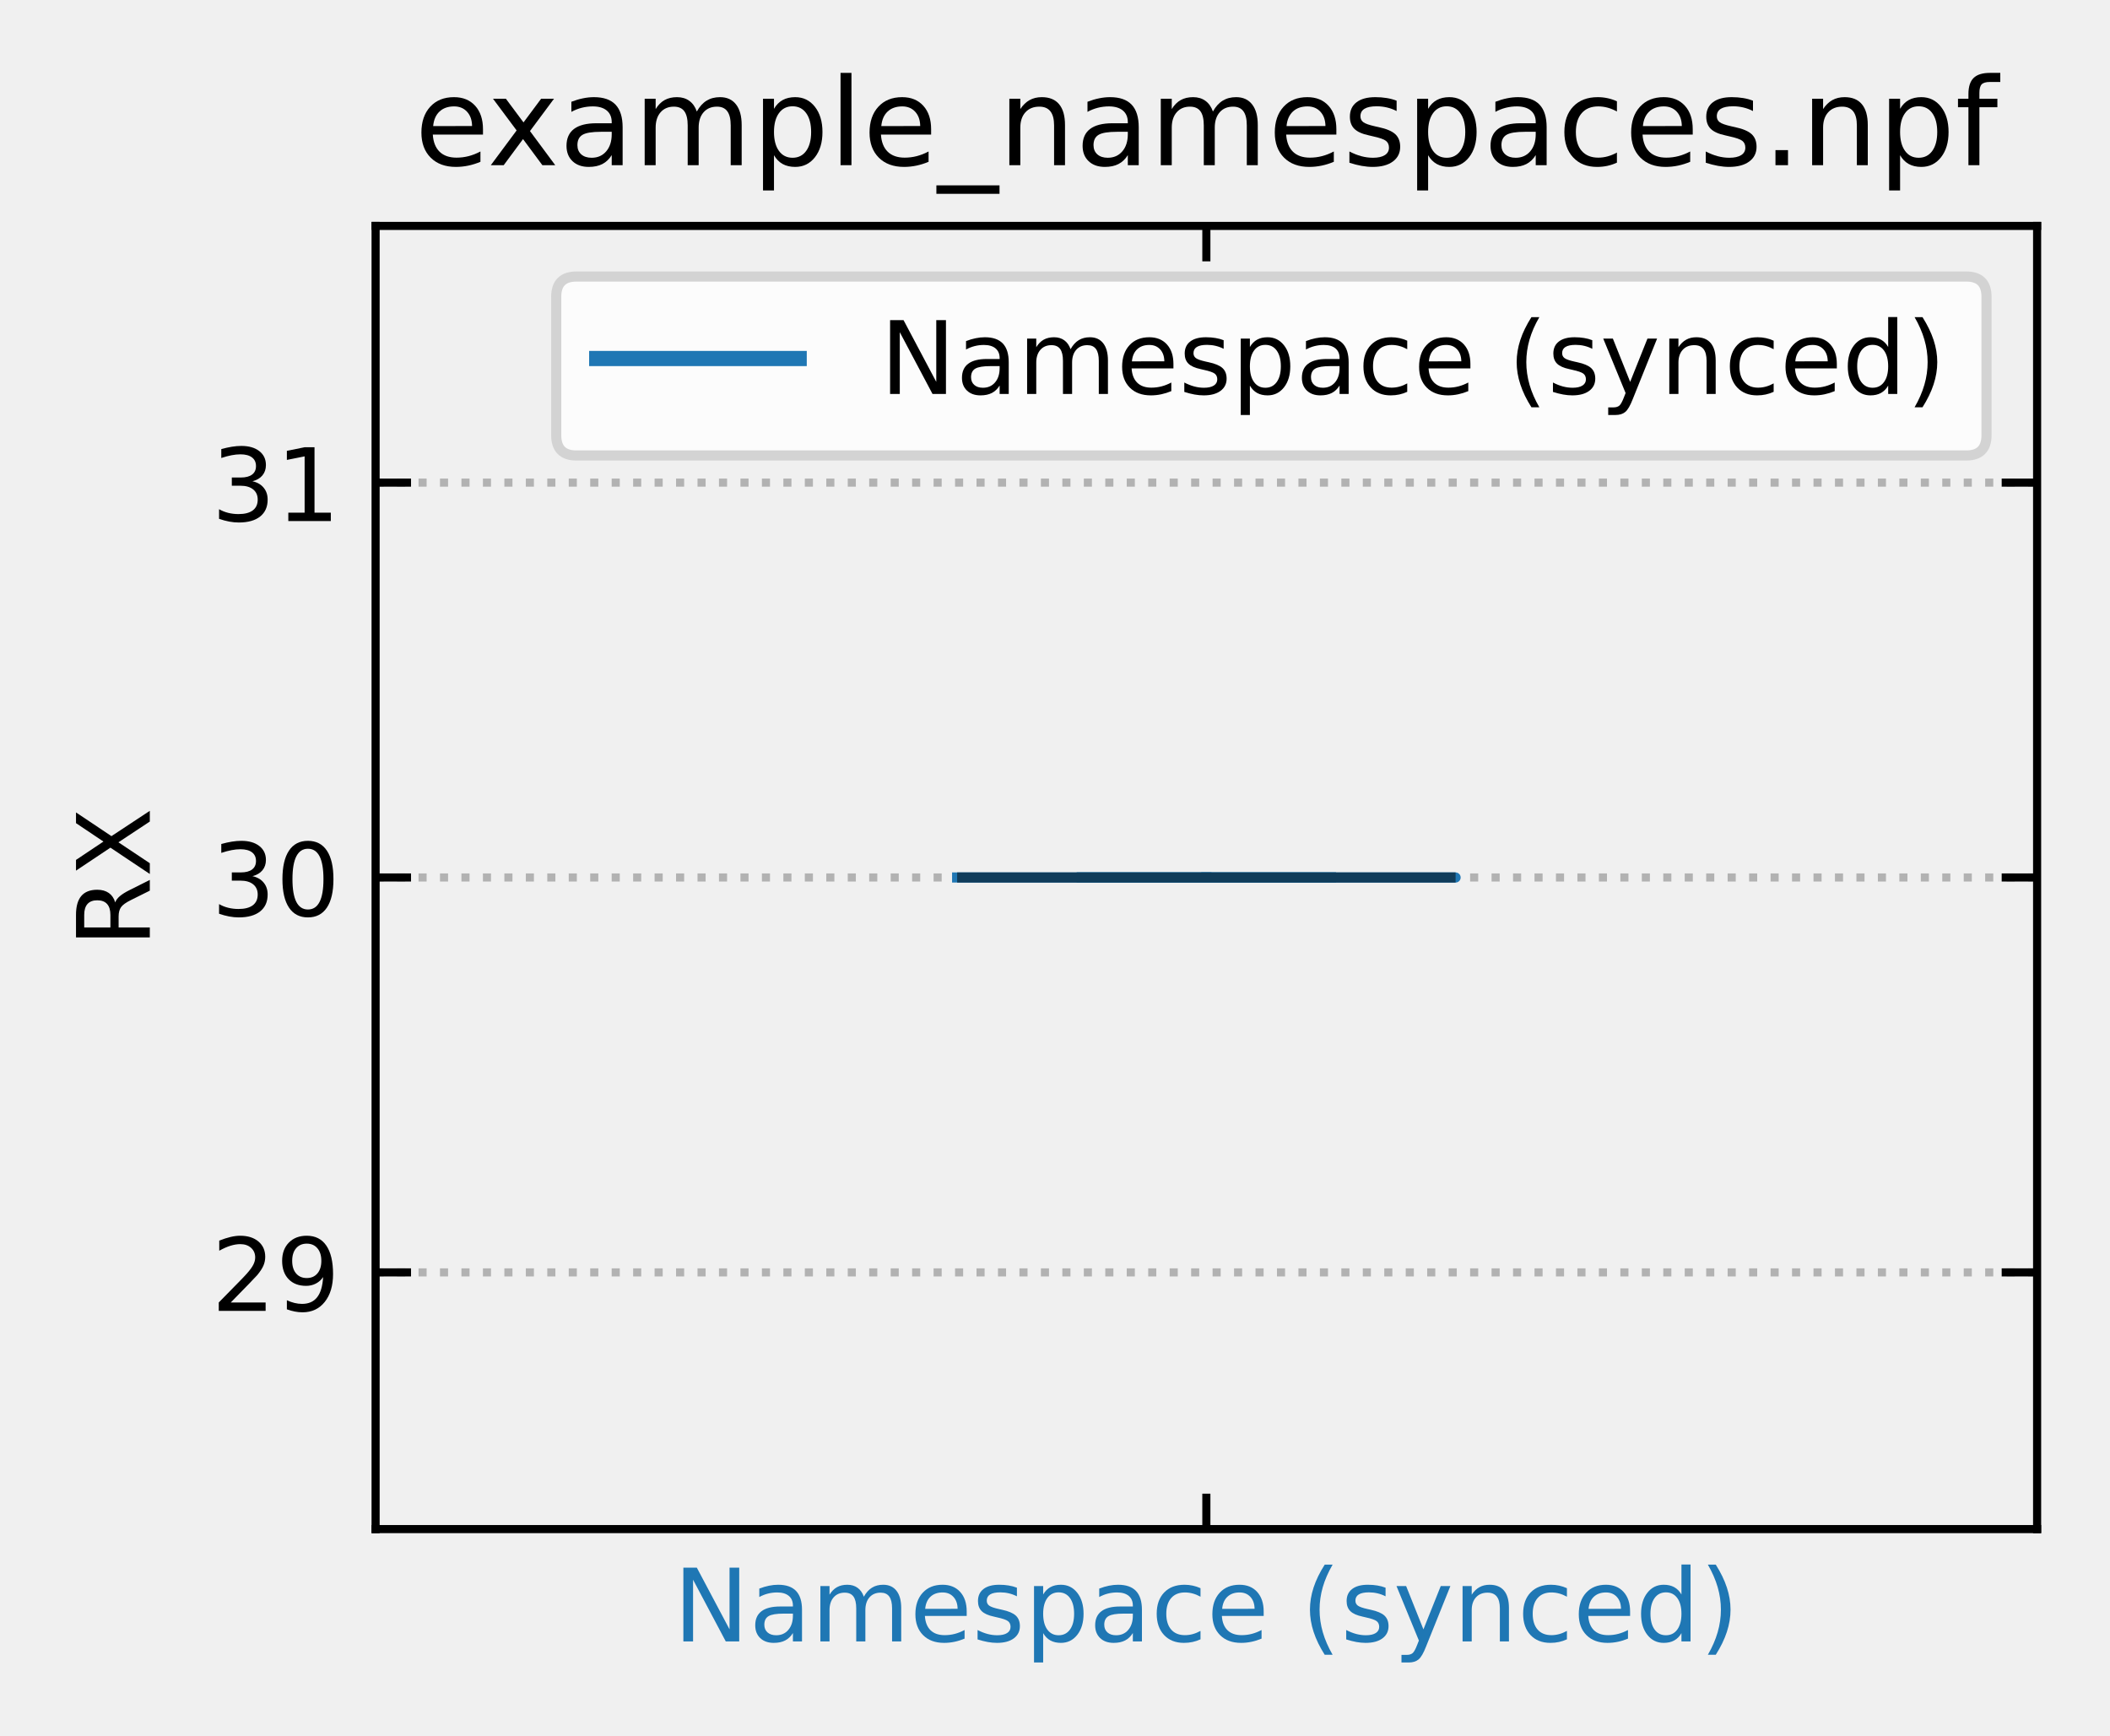
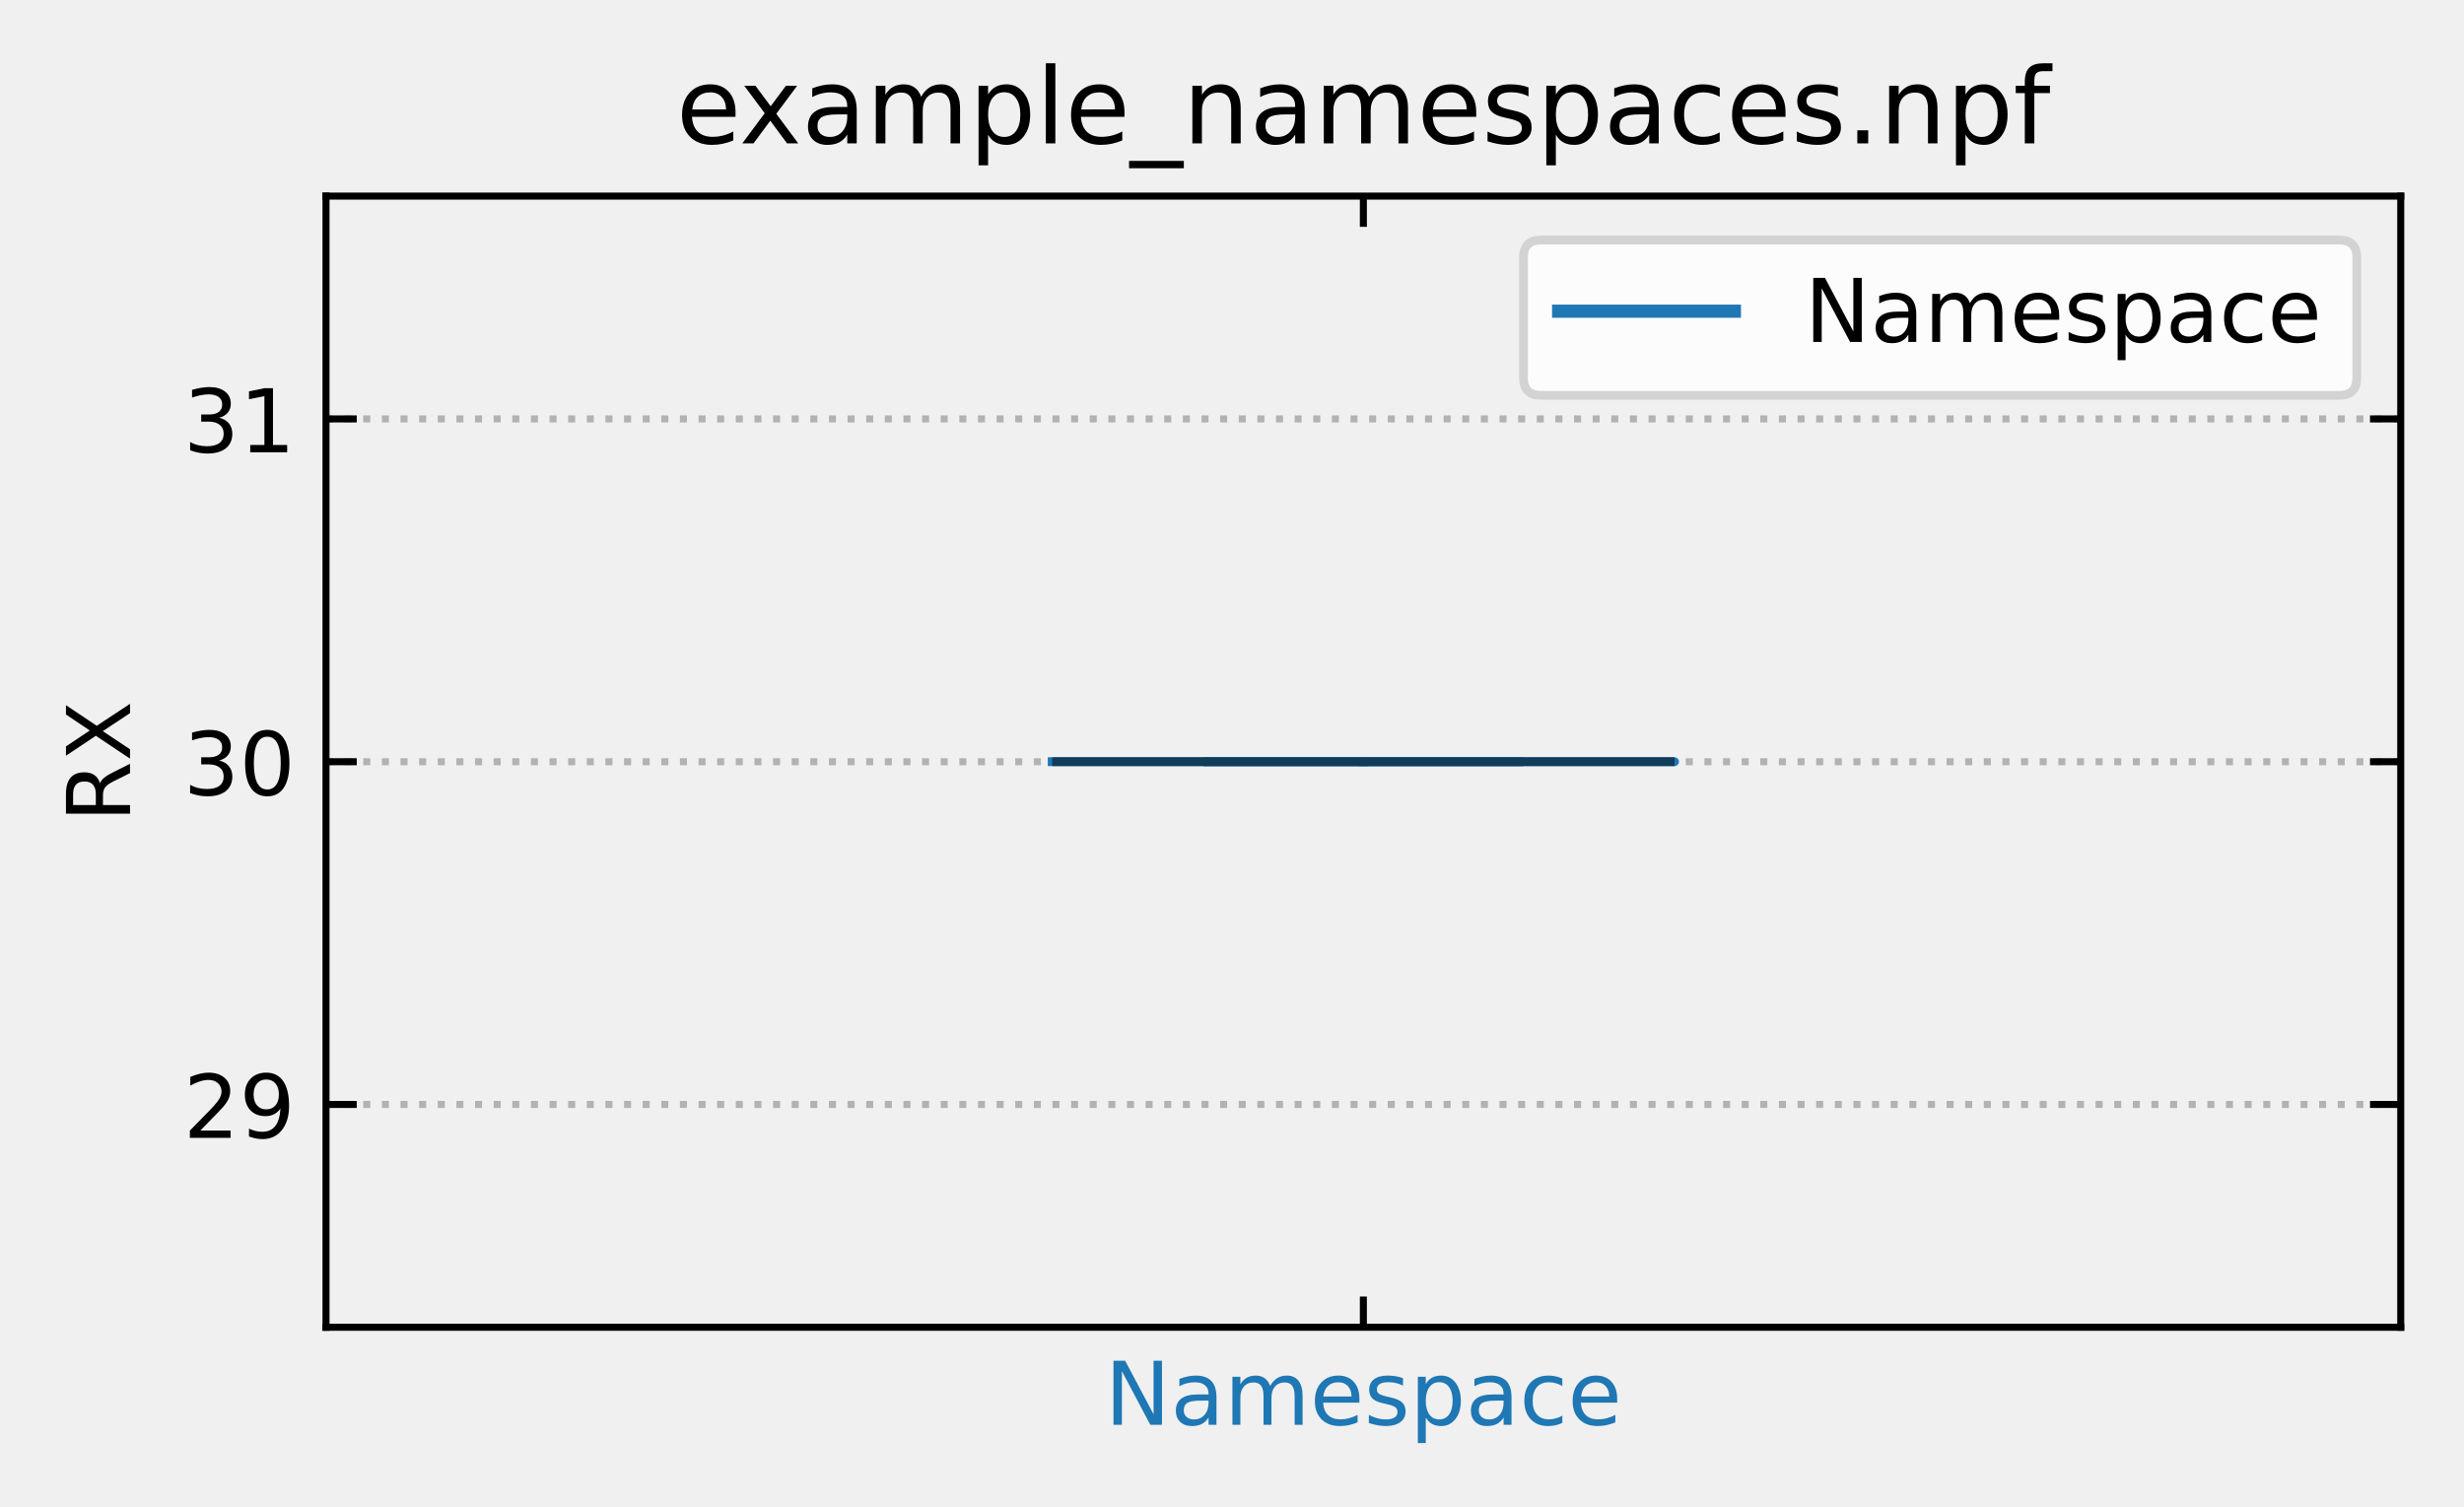
- <svg xmlns="http://www.w3.org/2000/svg" xmlns:xlink="http://www.w3.org/1999/xlink" width="208.433pt" height="171.436pt" viewBox="0 0 208.433 171.436" version="1.1">
+ <svg xmlns="http://www.w3.org/2000/svg" xmlns:xlink="http://www.w3.org/1999/xlink" width="280.433pt" height="171.436pt" viewBox="0 0 280.433 171.436" version="1.1">
  <defs>
    <style type="text/css">*{stroke-linejoin: round; stroke-linecap: butt}</style>
  </defs>
  <g id="figure_1">
    <g id="patch_1">
-       <path d="M -0 171.436  L 208.433 171.436  L 208.433 0  L -0 0  L -0 171.436  z " style="fill: none" />
+       <path d="M 0 171.436  L 280.433 171.436  L 280.433 0  L 0 0  L 0 171.436  z " style="fill: none" />
    </g>
    <g id="axes_1">
      <g id="patch_2">
-         <path d="M 37.103 151.058  L 201.233 151.058  L 201.233 22.318  L 37.103 22.318  L 37.103 151.058  z " style="fill: none" />
+         <path d="M 37.103 151.058  L 273.233 151.058  L 273.233 22.318  L 37.103 22.318  L 37.103 151.058  z " style="fill: none" />
      </g>
      <g id="matplotlib.axis_1">
        <g id="xtick_1">
          <g id="line2d_1">
            <defs>
-               <path id="m9941f4c2f5" d="M 0 0  L 0 -3.5  " style="stroke: #000000; stroke-width: 0.8" />
-             </defs>
-             <g>
-               <use xlink:href="#m9941f4c2f5" x="119.168" y="151.058" style="stroke: #000000; stroke-width: 0.8" />
+               <path id="m9318d80ec0" d="M 0 0  L 0 -3.5  " style="stroke: #000000; stroke-width: 0.8" />
+             </defs>
+             <g>
+               <use xlink:href="#m9318d80ec0" x="155.168" y="151.058" style="stroke: #000000; stroke-width: 0.8" />
            </g>
          </g>
          <g id="line2d_2">
            <defs>
-               <path id="m84c82e8eed" d="M 0 0  L 0 3.5  " style="stroke: #000000; stroke-width: 0.8" />
-             </defs>
-             <g>
-               <use xlink:href="#m84c82e8eed" x="119.168" y="22.318" style="stroke: #000000; stroke-width: 0.8" />
+               <path id="m2d1d88bc25" d="M 0 0  L 0 3.5  " style="stroke: #000000; stroke-width: 0.8" />
+             </defs>
+             <g>
+               <use xlink:href="#m2d1d88bc25" x="155.168" y="22.318" style="stroke: #000000; stroke-width: 0.8" />
            </g>
          </g>
          <g id="text_1">
-             <g style="fill: #1f77b4" transform="translate(66.52438 162.1566) scale(0.1 -0.1)">
+             <g style="fill: #1f77b4" transform="translate(125.7478 162.1566) scale(0.1 -0.1)">
              <defs>
                <path id="DejaVuSans-4e" d="M 628 4666  L 1478 4666  L 3547 763  L 3547 4666  L 4159 4666  L 4159 0  L 3309 0  L 1241 3903  L 1241 0  L 628 0  L 628 4666  z " transform="scale(0.015625)" />
                <path id="DejaVuSans-61" d="M 2194 1759  Q 1497 1759 1228 1600  Q 959 1441 959 1056  Q 959 750 1161 570  Q 1363 391 1709 391  Q 2188 391 2477 730  Q 2766 1069 2766 1631  L 2766 1759  L 2194 1759  z M 3341 1997  L 3341 0  L 2766 0  L 2766 531  Q 2569 213 2275 61  Q 1981 -91 1556 -91  Q 1019 -91 701 211  Q 384 513 384 1019  Q 384 1609 779 1909  Q 1175 2209 1959 2209  L 2766 2209  L 2766 2266  Q 2766 2663 2505 2880  Q 2244 3097 1772 3097  Q 1472 3097 1187 3025  Q 903 2953 641 2809  L 641 3341  Q 956 3463 1253 3523  Q 1550 3584 1831 3584  Q 2591 3584 2966 3190  Q 3341 2797 3341 1997  z " transform="scale(0.015625)" />
                <path id="DejaVuSans-6d" d="M 3328 2828  Q 3544 3216 3844 3400  Q 4144 3584 4550 3584  Q 5097 3584 5394 3201  Q 5691 2819 5691 2113  L 5691 0  L 5113 0  L 5113 2094  Q 5113 2597 4934 2840  Q 4756 3084 4391 3084  Q 3944 3084 3684 2787  Q 3425 2491 3425 1978  L 3425 0  L 2847 0  L 2847 2094  Q 2847 2600 2669 2842  Q 2491 3084 2119 3084  Q 1678 3084 1418 2786  Q 1159 2488 1159 1978  L 1159 0  L 581 0  L 581 3500  L 1159 3500  L 1159 2956  Q 1356 3278 1631 3431  Q 1906 3584 2284 3584  Q 2666 3584 2933 3390  Q 3200 3197 3328 2828  z " transform="scale(0.015625)" />
                <path id="DejaVuSans-65" d="M 3597 1894  L 3597 1613  L 953 1613  Q 991 1019 1311 708  Q 1631 397 2203 397  Q 2534 397 2845 478  Q 3156 559 3463 722  L 3463 178  Q 3153 47 2828 -22  Q 2503 -91 2169 -91  Q 1331 -91 842 396  Q 353 884 353 1716  Q 353 2575 817 3079  Q 1281 3584 2069 3584  Q 2775 3584 3186 3129  Q 3597 2675 3597 1894  z M 3022 2063  Q 3016 2534 2758 2815  Q 2500 3097 2075 3097  Q 1594 3097 1305 2825  Q 1016 2553 972 2059  L 3022 2063  z " transform="scale(0.015625)" />
                <path id="DejaVuSans-73" d="M 2834 3397  L 2834 2853  Q 2591 2978 2328 3040  Q 2066 3103 1784 3103  Q 1356 3103 1142 2972  Q 928 2841 928 2578  Q 928 2378 1081 2264  Q 1234 2150 1697 2047  L 1894 2003  Q 2506 1872 2764 1633  Q 3022 1394 3022 966  Q 3022 478 2636 193  Q 2250 -91 1575 -91  Q 1294 -91 989 -36  Q 684 19 347 128  L 347 722  Q 666 556 975 473  Q 1284 391 1588 391  Q 1994 391 2212 530  Q 2431 669 2431 922  Q 2431 1156 2273 1281  Q 2116 1406 1581 1522  L 1381 1569  Q 847 1681 609 1914  Q 372 2147 372 2553  Q 372 3047 722 3315  Q 1072 3584 1716 3584  Q 2034 3584 2315 3537  Q 2597 3491 2834 3397  z " transform="scale(0.015625)" />
                <path id="DejaVuSans-70" d="M 1159 525  L 1159 -1331  L 581 -1331  L 581 3500  L 1159 3500  L 1159 2969  Q 1341 3281 1617 3432  Q 1894 3584 2278 3584  Q 2916 3584 3314 3078  Q 3713 2572 3713 1747  Q 3713 922 3314 415  Q 2916 -91 2278 -91  Q 1894 -91 1617 61  Q 1341 213 1159 525  z M 3116 1747  Q 3116 2381 2855 2742  Q 2594 3103 2138 3103  Q 1681 3103 1420 2742  Q 1159 2381 1159 1747  Q 1159 1113 1420 752  Q 1681 391 2138 391  Q 2594 391 2855 752  Q 3116 1113 3116 1747  z " transform="scale(0.015625)" />
                <path id="DejaVuSans-63" d="M 3122 3366  L 3122 2828  Q 2878 2963 2633 3030  Q 2388 3097 2138 3097  Q 1578 3097 1268 2742  Q 959 2388 959 1747  Q 959 1106 1268 751  Q 1578 397 2138 397  Q 2388 397 2633 464  Q 2878 531 3122 666  L 3122 134  Q 2881 22 2623 -34  Q 2366 -91 2075 -91  Q 1284 -91 818 406  Q 353 903 353 1747  Q 353 2603 823 3093  Q 1294 3584 2113 3584  Q 2378 3584 2631 3529  Q 2884 3475 3122 3366  z " transform="scale(0.015625)" />
-                 <path id="DejaVuSans-20" transform="scale(0.015625)" />
-                 <path id="DejaVuSans-28" d="M 1984 4856  Q 1566 4138 1362 3434  Q 1159 2731 1159 2009  Q 1159 1288 1364 580  Q 1569 -128 1984 -844  L 1484 -844  Q 1016 -109 783 600  Q 550 1309 550 2009  Q 550 2706 781 3412  Q 1013 4119 1484 4856  L 1984 4856  z " transform="scale(0.015625)" />
-                 <path id="DejaVuSans-79" d="M 2059 -325  Q 1816 -950 1584 -1140  Q 1353 -1331 966 -1331  L 506 -1331  L 506 -850  L 844 -850  Q 1081 -850 1212 -737  Q 1344 -625 1503 -206  L 1606 56  L 191 3500  L 800 3500  L 1894 763  L 2988 3500  L 3597 3500  L 2059 -325  z " transform="scale(0.015625)" />
-                 <path id="DejaVuSans-6e" d="M 3513 2113  L 3513 0  L 2938 0  L 2938 2094  Q 2938 2591 2744 2837  Q 2550 3084 2163 3084  Q 1697 3084 1428 2787  Q 1159 2491 1159 1978  L 1159 0  L 581 0  L 581 3500  L 1159 3500  L 1159 2956  Q 1366 3272 1645 3428  Q 1925 3584 2291 3584  Q 2894 3584 3203 3211  Q 3513 2838 3513 2113  z " transform="scale(0.015625)" />
-                 <path id="DejaVuSans-64" d="M 2906 2969  L 2906 4863  L 3481 4863  L 3481 0  L 2906 0  L 2906 525  Q 2725 213 2448 61  Q 2172 -91 1784 -91  Q 1150 -91 751 415  Q 353 922 353 1747  Q 353 2572 751 3078  Q 1150 3584 1784 3584  Q 2172 3584 2448 3432  Q 2725 3281 2906 2969  z M 947 1747  Q 947 1113 1208 752  Q 1469 391 1925 391  Q 2381 391 2643 752  Q 2906 1113 2906 1747  Q 2906 2381 2643 2742  Q 2381 3103 1925 3103  Q 1469 3103 1208 2742  Q 947 2381 947 1747  z " transform="scale(0.015625)" />
-                 <path id="DejaVuSans-29" d="M 513 4856  L 1013 4856  Q 1481 4119 1714 3412  Q 1947 2706 1947 2009  Q 1947 1309 1714 600  Q 1481 -109 1013 -844  L 513 -844  Q 928 -128 1133 580  Q 1338 1288 1338 2009  Q 1338 2731 1133 3434  Q 928 4138 513 4856  z " transform="scale(0.015625)" />
              </defs>
              <use xlink:href="#DejaVuSans-4e" />
              <use xlink:href="#DejaVuSans-61" x="74.805" />
              <use xlink:href="#DejaVuSans-6d" x="136.084" />
              <use xlink:href="#DejaVuSans-65" x="233.496" />
              <use xlink:href="#DejaVuSans-73" x="295.02" />
              <use xlink:href="#DejaVuSans-70" x="347.119" />
              <use xlink:href="#DejaVuSans-61" x="410.596" />
              <use xlink:href="#DejaVuSans-63" x="471.875" />
              <use xlink:href="#DejaVuSans-65" x="526.855" />
-               <use xlink:href="#DejaVuSans-20" x="588.379" />
-               <use xlink:href="#DejaVuSans-28" x="620.166" />
-               <use xlink:href="#DejaVuSans-73" x="659.18" />
-               <use xlink:href="#DejaVuSans-79" x="711.279" />
-               <use xlink:href="#DejaVuSans-6e" x="770.459" />
-               <use xlink:href="#DejaVuSans-63" x="833.838" />
-               <use xlink:href="#DejaVuSans-65" x="888.818" />
-               <use xlink:href="#DejaVuSans-64" x="950.342" />
-               <use xlink:href="#DejaVuSans-29" x="1013.818" />
            </g>
          </g>
        </g>
      </g>
      <g id="matplotlib.axis_2">
        <g id="ytick_1">
          <g id="line2d_3">
-             <path d="M 37.103 125.7  L 201.233 125.7  " clip-path="url(#p436d7bc79f)" style="fill: none; stroke-dasharray: 0.8,1.32; stroke-dashoffset: 0; stroke: #b2b2b2; stroke-width: 0.8" />
+             <path d="M 37.103 125.7  L 273.233 125.7  " clip-path="url(#p12f360d5c8)" style="fill: none; stroke-dasharray: 0.8,1.32; stroke-dashoffset: 0; stroke: #b2b2b2; stroke-width: 0.8" />
          </g>
          <g id="line2d_4">
            <defs>
-               <path id="m218de82137" d="M 0 0  L 3.5 0  " style="stroke: #000000; stroke-width: 0.8" />
-             </defs>
-             <g>
-               <use xlink:href="#m218de82137" x="37.103" y="125.7" style="stroke: #000000; stroke-width: 0.8" />
+               <path id="m82fc548b7d" d="M 0 0  L 3.5 0  " style="stroke: #000000; stroke-width: 0.8" />
+             </defs>
+             <g>
+               <use xlink:href="#m82fc548b7d" x="37.103" y="125.7" style="stroke: #000000; stroke-width: 0.8" />
            </g>
          </g>
          <g id="line2d_5">
            <defs>
-               <path id="m756b8c84d3" d="M 0 0  L -3.5 0  " style="stroke: #000000; stroke-width: 0.8" />
-             </defs>
-             <g>
-               <use xlink:href="#m756b8c84d3" x="201.233" y="125.7" style="stroke: #000000; stroke-width: 0.8" />
+               <path id="mef70a78a2a" d="M 0 0  L -3.5 0  " style="stroke: #000000; stroke-width: 0.8" />
+             </defs>
+             <g>
+               <use xlink:href="#mef70a78a2a" x="273.233" y="125.7" style="stroke: #000000; stroke-width: 0.8" />
            </g>
          </g>
          <g id="text_2">
            <g transform="translate(20.87813 129.4995) scale(0.1 -0.1)">
              <defs>
                <path id="DejaVuSans-32" d="M 1228 531  L 3431 531  L 3431 0  L 469 0  L 469 531  Q 828 903 1448 1529  Q 2069 2156 2228 2338  Q 2531 2678 2651 2914  Q 2772 3150 2772 3378  Q 2772 3750 2511 3984  Q 2250 4219 1831 4219  Q 1534 4219 1204 4116  Q 875 4013 500 3803  L 500 4441  Q 881 4594 1212 4672  Q 1544 4750 1819 4750  Q 2544 4750 2975 4387  Q 3406 4025 3406 3419  Q 3406 3131 3298 2873  Q 3191 2616 2906 2266  Q 2828 2175 2409 1742  Q 1991 1309 1228 531  z " transform="scale(0.015625)" />
                <path id="DejaVuSans-39" d="M 703 97  L 703 672  Q 941 559 1184 500  Q 1428 441 1663 441  Q 2288 441 2617 861  Q 2947 1281 2994 2138  Q 2813 1869 2534 1725  Q 2256 1581 1919 1581  Q 1219 1581 811 2004  Q 403 2428 403 3163  Q 403 3881 828 4315  Q 1253 4750 1959 4750  Q 2769 4750 3195 4129  Q 3622 3509 3622 2328  Q 3622 1225 3098 567  Q 2575 -91 1691 -91  Q 1453 -91 1209 -44  Q 966 3 703 97  z M 1959 2075  Q 2384 2075 2632 2365  Q 2881 2656 2881 3163  Q 2881 3666 2632 3958  Q 2384 4250 1959 4250  Q 1534 4250 1286 3958  Q 1038 3666 1038 3163  Q 1038 2656 1286 2365  Q 1534 2075 1959 2075  z " transform="scale(0.015625)" />
              </defs>
              <use xlink:href="#DejaVuSans-32" />
              <use xlink:href="#DejaVuSans-39" x="63.623" />
            </g>
          </g>
        </g>
        <g id="ytick_2">
          <g id="line2d_6">
-             <path d="M 37.103 86.688  L 201.233 86.688  " clip-path="url(#p436d7bc79f)" style="fill: none; stroke-dasharray: 0.8,1.32; stroke-dashoffset: 0; stroke: #b2b2b2; stroke-width: 0.8" />
+             <path d="M 37.103 86.688  L 273.233 86.688  " clip-path="url(#p12f360d5c8)" style="fill: none; stroke-dasharray: 0.8,1.32; stroke-dashoffset: 0; stroke: #b2b2b2; stroke-width: 0.8" />
          </g>
          <g id="line2d_7">
            <g>
-               <use xlink:href="#m218de82137" x="37.103" y="86.688" style="stroke: #000000; stroke-width: 0.8" />
+               <use xlink:href="#m82fc548b7d" x="37.103" y="86.688" style="stroke: #000000; stroke-width: 0.8" />
            </g>
          </g>
          <g id="line2d_8">
            <g>
-               <use xlink:href="#m756b8c84d3" x="201.233" y="86.688" style="stroke: #000000; stroke-width: 0.8" />
+               <use xlink:href="#mef70a78a2a" x="273.233" y="86.688" style="stroke: #000000; stroke-width: 0.8" />
            </g>
          </g>
          <g id="text_3">
            <g transform="translate(20.87813 90.48734) scale(0.1 -0.1)">
              <defs>
                <path id="DejaVuSans-33" d="M 2597 2516  Q 3050 2419 3304 2112  Q 3559 1806 3559 1356  Q 3559 666 3084 287  Q 2609 -91 1734 -91  Q 1441 -91 1130 -33  Q 819 25 488 141  L 488 750  Q 750 597 1062 519  Q 1375 441 1716 441  Q 2309 441 2620 675  Q 2931 909 2931 1356  Q 2931 1769 2642 2001  Q 2353 2234 1838 2234  L 1294 2234  L 1294 2753  L 1863 2753  Q 2328 2753 2575 2939  Q 2822 3125 2822 3475  Q 2822 3834 2567 4026  Q 2313 4219 1838 4219  Q 1578 4219 1281 4162  Q 984 4106 628 3988  L 628 4550  Q 988 4650 1302 4700  Q 1616 4750 1894 4750  Q 2613 4750 3031 4423  Q 3450 4097 3450 3541  Q 3450 3153 3228 2886  Q 3006 2619 2597 2516  z " transform="scale(0.015625)" />
                <path id="DejaVuSans-30" d="M 2034 4250  Q 1547 4250 1301 3770  Q 1056 3291 1056 2328  Q 1056 1369 1301 889  Q 1547 409 2034 409  Q 2525 409 2770 889  Q 3016 1369 3016 2328  Q 3016 3291 2770 3770  Q 2525 4250 2034 4250  z M 2034 4750  Q 2819 4750 3233 4129  Q 3647 3509 3647 2328  Q 3647 1150 3233 529  Q 2819 -91 2034 -91  Q 1250 -91 836 529  Q 422 1150 422 2328  Q 422 3509 836 4129  Q 1250 4750 2034 4750  z " transform="scale(0.015625)" />
              </defs>
              <use xlink:href="#DejaVuSans-33" />
              <use xlink:href="#DejaVuSans-30" x="63.623" />
            </g>
          </g>
        </g>
        <g id="ytick_3">
          <g id="line2d_9">
-             <path d="M 37.103 47.676  L 201.233 47.676  " clip-path="url(#p436d7bc79f)" style="fill: none; stroke-dasharray: 0.8,1.32; stroke-dashoffset: 0; stroke: #b2b2b2; stroke-width: 0.8" />
+             <path d="M 37.103 47.676  L 273.233 47.676  " clip-path="url(#p12f360d5c8)" style="fill: none; stroke-dasharray: 0.8,1.32; stroke-dashoffset: 0; stroke: #b2b2b2; stroke-width: 0.8" />
          </g>
          <g id="line2d_10">
            <g>
-               <use xlink:href="#m218de82137" x="37.103" y="47.676" style="stroke: #000000; stroke-width: 0.8" />
+               <use xlink:href="#m82fc548b7d" x="37.103" y="47.676" style="stroke: #000000; stroke-width: 0.8" />
            </g>
          </g>
          <g id="line2d_11">
            <g>
-               <use xlink:href="#m756b8c84d3" x="201.233" y="47.676" style="stroke: #000000; stroke-width: 0.8" />
+               <use xlink:href="#mef70a78a2a" x="273.233" y="47.676" style="stroke: #000000; stroke-width: 0.8" />
            </g>
          </g>
          <g id="text_4">
            <g transform="translate(20.87813 51.47522) scale(0.1 -0.1)">
              <defs>
                <path id="DejaVuSans-31" d="M 794 531  L 1825 531  L 1825 4091  L 703 3866  L 703 4441  L 1819 4666  L 2450 4666  L 2450 531  L 3481 531  L 3481 0  L 794 0  L 794 531  z " transform="scale(0.015625)" />
              </defs>
              <use xlink:href="#DejaVuSans-33" />
              <use xlink:href="#DejaVuSans-31" x="63.623" />
            </g>
          </g>
        </g>
        <g id="text_5">
          <g transform="translate(14.79844 93.58734) rotate(-90) scale(0.1 -0.1)">
            <defs>
              <path id="DejaVuSans-52" d="M 2841 2188  Q 3044 2119 3236 1894  Q 3428 1669 3622 1275  L 4263 0  L 3584 0  L 2988 1197  Q 2756 1666 2539 1819  Q 2322 1972 1947 1972  L 1259 1972  L 1259 0  L 628 0  L 628 4666  L 2053 4666  Q 2853 4666 3247 4331  Q 3641 3997 3641 3322  Q 3641 2881 3436 2590  Q 3231 2300 2841 2188  z M 1259 4147  L 1259 2491  L 2053 2491  Q 2509 2491 2742 2702  Q 2975 2913 2975 3322  Q 2975 3731 2742 3939  Q 2509 4147 2053 4147  L 1259 4147  z " transform="scale(0.015625)" />
              <path id="DejaVuSans-58" d="M 403 4666  L 1081 4666  L 2241 2931  L 3406 4666  L 4084 4666  L 2584 2425  L 4184 0  L 3506 0  L 2194 1984  L 872 0  L 191 0  L 1856 2491  L 403 4666  z " transform="scale(0.015625)" />
            </defs>
            <use xlink:href="#DejaVuSans-52" />
            <use xlink:href="#DejaVuSans-58" x="69.482" />
          </g>
        </g>
      </g>
      <g id="line2d_12" />
      <g id="line2d_13">
-         <path d="M 94.549 86.688  L 143.788 86.688  L 143.788 86.688  L 94.549 86.688  L 94.549 86.688  " clip-path="url(#p436d7bc79f)" style="fill: none; stroke: #1f77b4; stroke-linecap: square" />
+         <path d="M 119.749 86.688  L 190.588 86.688  L 190.588 86.688  L 119.749 86.688  L 119.749 86.688  " clip-path="url(#p12f360d5c8)" style="fill: none; stroke: #1f77b4; stroke-linecap: square" />
      </g>
      <g id="line2d_14">
-         <path d="M 119.168 86.688  L 119.168 86.688  " clip-path="url(#p436d7bc79f)" style="fill: none; stroke: #1f77b4; stroke-linecap: square" />
+         <path d="M 155.168 86.688  L 155.168 86.688  " clip-path="url(#p12f360d5c8)" style="fill: none; stroke: #1f77b4; stroke-linecap: square" />
      </g>
      <g id="line2d_15">
-         <path d="M 119.168 86.688  L 119.168 86.688  " clip-path="url(#p436d7bc79f)" style="fill: none; stroke: #1f77b4; stroke-linecap: square" />
+         <path d="M 155.168 86.688  L 155.168 86.688  " clip-path="url(#p12f360d5c8)" style="fill: none; stroke: #1f77b4; stroke-linecap: square" />
      </g>
      <g id="line2d_16">
-         <path d="M 106.858 86.688  L 131.478 86.688  " clip-path="url(#p436d7bc79f)" style="fill: none; stroke: #1f77b4; stroke-linecap: square" />
+         <path d="M 137.458 86.688  L 172.878 86.688  " clip-path="url(#p12f360d5c8)" style="fill: none; stroke: #1f77b4; stroke-linecap: square" />
      </g>
      <g id="line2d_17">
-         <path d="M 106.858 86.688  L 131.478 86.688  " clip-path="url(#p436d7bc79f)" style="fill: none; stroke: #1f77b4; stroke-linecap: square" />
+         <path d="M 137.458 86.688  L 172.878 86.688  " clip-path="url(#p12f360d5c8)" style="fill: none; stroke: #1f77b4; stroke-linecap: square" />
      </g>
      <g id="line2d_18" />
      <g id="line2d_19">
-         <path d="M 94.549 86.688  L 143.788 86.688  " clip-path="url(#p436d7bc79f)" style="fill: none; stroke: #103c5a" />
+         <path d="M 119.749 86.688  L 190.588 86.688  " clip-path="url(#p12f360d5c8)" style="fill: none; stroke: #103c5a" />
      </g>
      <g id="patch_3">
        <path d="M 37.103 151.058  L 37.103 22.318  " style="fill: none; stroke: #000000; stroke-width: 0.8; stroke-linejoin: miter; stroke-linecap: square" />
      </g>
      <g id="patch_4">
-         <path d="M 201.233 151.058  L 201.233 22.318  " style="fill: none; stroke: #000000; stroke-width: 0.8; stroke-linejoin: miter; stroke-linecap: square" />
+         <path d="M 273.233 151.058  L 273.233 22.318  " style="fill: none; stroke: #000000; stroke-width: 0.8; stroke-linejoin: miter; stroke-linecap: square" />
      </g>
      <g id="patch_5">
-         <path d="M 37.103 151.058  L 201.233 151.058  " style="fill: none; stroke: #000000; stroke-width: 0.8; stroke-linejoin: miter; stroke-linecap: square" />
+         <path d="M 37.103 151.058  L 273.233 151.058  " style="fill: none; stroke: #000000; stroke-width: 0.8; stroke-linejoin: miter; stroke-linecap: square" />
      </g>
      <g id="patch_6">
-         <path d="M 37.103 22.318  L 201.233 22.318  " style="fill: none; stroke: #000000; stroke-width: 0.8; stroke-linejoin: miter; stroke-linecap: square" />
+         <path d="M 37.103 22.318  L 273.233 22.318  " style="fill: none; stroke: #000000; stroke-width: 0.8; stroke-linejoin: miter; stroke-linecap: square" />
      </g>
      <g id="text_6">
-         <g transform="translate(40.96656 16.31812) scale(0.12 -0.12)">
+         <g transform="translate(76.96656 16.31812) scale(0.12 -0.12)">
          <defs>
            <path id="DejaVuSans-78" d="M 3513 3500  L 2247 1797  L 3578 0  L 2900 0  L 1881 1375  L 863 0  L 184 0  L 1544 1831  L 300 3500  L 978 3500  L 1906 2253  L 2834 3500  L 3513 3500  z " transform="scale(0.015625)" />
            <path id="DejaVuSans-6c" d="M 603 4863  L 1178 4863  L 1178 0  L 603 0  L 603 4863  z " transform="scale(0.015625)" />
            <path id="DejaVuSans-5f" d="M 3263 -1063  L 3263 -1509  L -63 -1509  L -63 -1063  L 3263 -1063  z " transform="scale(0.015625)" />
+             <path id="DejaVuSans-6e" d="M 3513 2113  L 3513 0  L 2938 0  L 2938 2094  Q 2938 2591 2744 2837  Q 2550 3084 2163 3084  Q 1697 3084 1428 2787  Q 1159 2491 1159 1978  L 1159 0  L 581 0  L 581 3500  L 1159 3500  L 1159 2956  Q 1366 3272 1645 3428  Q 1925 3584 2291 3584  Q 2894 3584 3203 3211  Q 3513 2838 3513 2113  z " transform="scale(0.015625)" />
            <path id="DejaVuSans-2e" d="M 684 794  L 1344 794  L 1344 0  L 684 0  L 684 794  z " transform="scale(0.015625)" />
            <path id="DejaVuSans-66" d="M 2375 4863  L 2375 4384  L 1825 4384  Q 1516 4384 1395 4259  Q 1275 4134 1275 3809  L 1275 3500  L 2222 3500  L 2222 3053  L 1275 3053  L 1275 0  L 697 0  L 697 3053  L 147 3053  L 147 3500  L 697 3500  L 697 3744  Q 697 4328 969 4595  Q 1241 4863 1831 4863  L 2375 4863  z " transform="scale(0.015625)" />
          </defs>
          <use xlink:href="#DejaVuSans-65" />
          <use xlink:href="#DejaVuSans-78" x="59.773" />
          <use xlink:href="#DejaVuSans-61" x="118.953" />
          <use xlink:href="#DejaVuSans-6d" x="180.232" />
          <use xlink:href="#DejaVuSans-70" x="277.645" />
          <use xlink:href="#DejaVuSans-6c" x="341.121" />
          <use xlink:href="#DejaVuSans-65" x="368.904" />
          <use xlink:href="#DejaVuSans-5f" x="430.428" />
          <use xlink:href="#DejaVuSans-6e" x="480.428" />
          <use xlink:href="#DejaVuSans-61" x="543.807" />
          <use xlink:href="#DejaVuSans-6d" x="605.086" />
          <use xlink:href="#DejaVuSans-65" x="702.498" />
          <use xlink:href="#DejaVuSans-73" x="764.021" />
          <use xlink:href="#DejaVuSans-70" x="816.121" />
          <use xlink:href="#DejaVuSans-61" x="879.598" />
          <use xlink:href="#DejaVuSans-63" x="940.877" />
          <use xlink:href="#DejaVuSans-65" x="995.857" />
          <use xlink:href="#DejaVuSans-73" x="1057.381" />
          <use xlink:href="#DejaVuSans-2e" x="1109.48" />
          <use xlink:href="#DejaVuSans-6e" x="1141.268" />
          <use xlink:href="#DejaVuSans-70" x="1204.646" />
          <use xlink:href="#DejaVuSans-66" x="1268.123" />
        </g>
      </g>
      <g id="legend_1">
        <g id="patch_7">
-           <path d="M 56.946 44.996  L 194.233 44.996  Q 196.233 44.996 196.233 42.996  L 196.233 29.318  Q 196.233 27.318 194.233 27.318  L 56.946 27.318  Q 54.946 27.318 54.946 29.318  L 54.946 42.996  Q 54.946 44.996 56.946 44.996  z " style="fill: #ffffff; opacity: 0.8; stroke: #cccccc; stroke-linejoin: miter" />
+           <path d="M 175.393 44.996  L 266.233 44.996  Q 268.233 44.996 268.233 42.996  L 268.233 29.318  Q 268.233 27.318 266.233 27.318  L 175.393 27.318  Q 173.393 27.318 173.393 29.318  L 173.393 42.996  Q 173.393 44.996 175.393 44.996  z " style="fill: #ffffff; opacity: 0.8; stroke: #cccccc; stroke-linejoin: miter" />
        </g>
        <g id="line2d_20">
-           <path d="M 58.946 35.417  L 68.946 35.417  L 78.946 35.417  " style="fill: none; stroke: #1f77b4; stroke-width: 1.5; stroke-linecap: square" />
+           <path d="M 177.393 35.417  L 187.393 35.417  L 197.393 35.417  " style="fill: none; stroke: #1f77b4; stroke-width: 1.5; stroke-linecap: square" />
        </g>
        <g id="text_7">
-           <g transform="translate(86.94563 38.91656) scale(0.1 -0.1)">
+           <g transform="translate(205.3925 38.91656) scale(0.1 -0.1)">
            <use xlink:href="#DejaVuSans-4e" />
            <use xlink:href="#DejaVuSans-61" x="74.805" />
            <use xlink:href="#DejaVuSans-6d" x="136.084" />
            <use xlink:href="#DejaVuSans-65" x="233.496" />
            <use xlink:href="#DejaVuSans-73" x="295.02" />
            <use xlink:href="#DejaVuSans-70" x="347.119" />
            <use xlink:href="#DejaVuSans-61" x="410.596" />
            <use xlink:href="#DejaVuSans-63" x="471.875" />
            <use xlink:href="#DejaVuSans-65" x="526.855" />
-             <use xlink:href="#DejaVuSans-20" x="588.379" />
-             <use xlink:href="#DejaVuSans-28" x="620.166" />
-             <use xlink:href="#DejaVuSans-73" x="659.18" />
-             <use xlink:href="#DejaVuSans-79" x="711.279" />
-             <use xlink:href="#DejaVuSans-6e" x="770.459" />
-             <use xlink:href="#DejaVuSans-63" x="833.838" />
-             <use xlink:href="#DejaVuSans-65" x="888.818" />
-             <use xlink:href="#DejaVuSans-64" x="950.342" />
-             <use xlink:href="#DejaVuSans-29" x="1013.818" />
          </g>
        </g>
      </g>
    </g>
  </g>
  <defs>
-     <clipPath id="p436d7bc79f">
-       <rect x="37.103" y="22.318" width="164.13" height="128.74" />
+     <clipPath id="p12f360d5c8">
+       <rect x="37.103" y="22.318" width="236.13" height="128.74" />
    </clipPath>
  </defs>
</svg>
